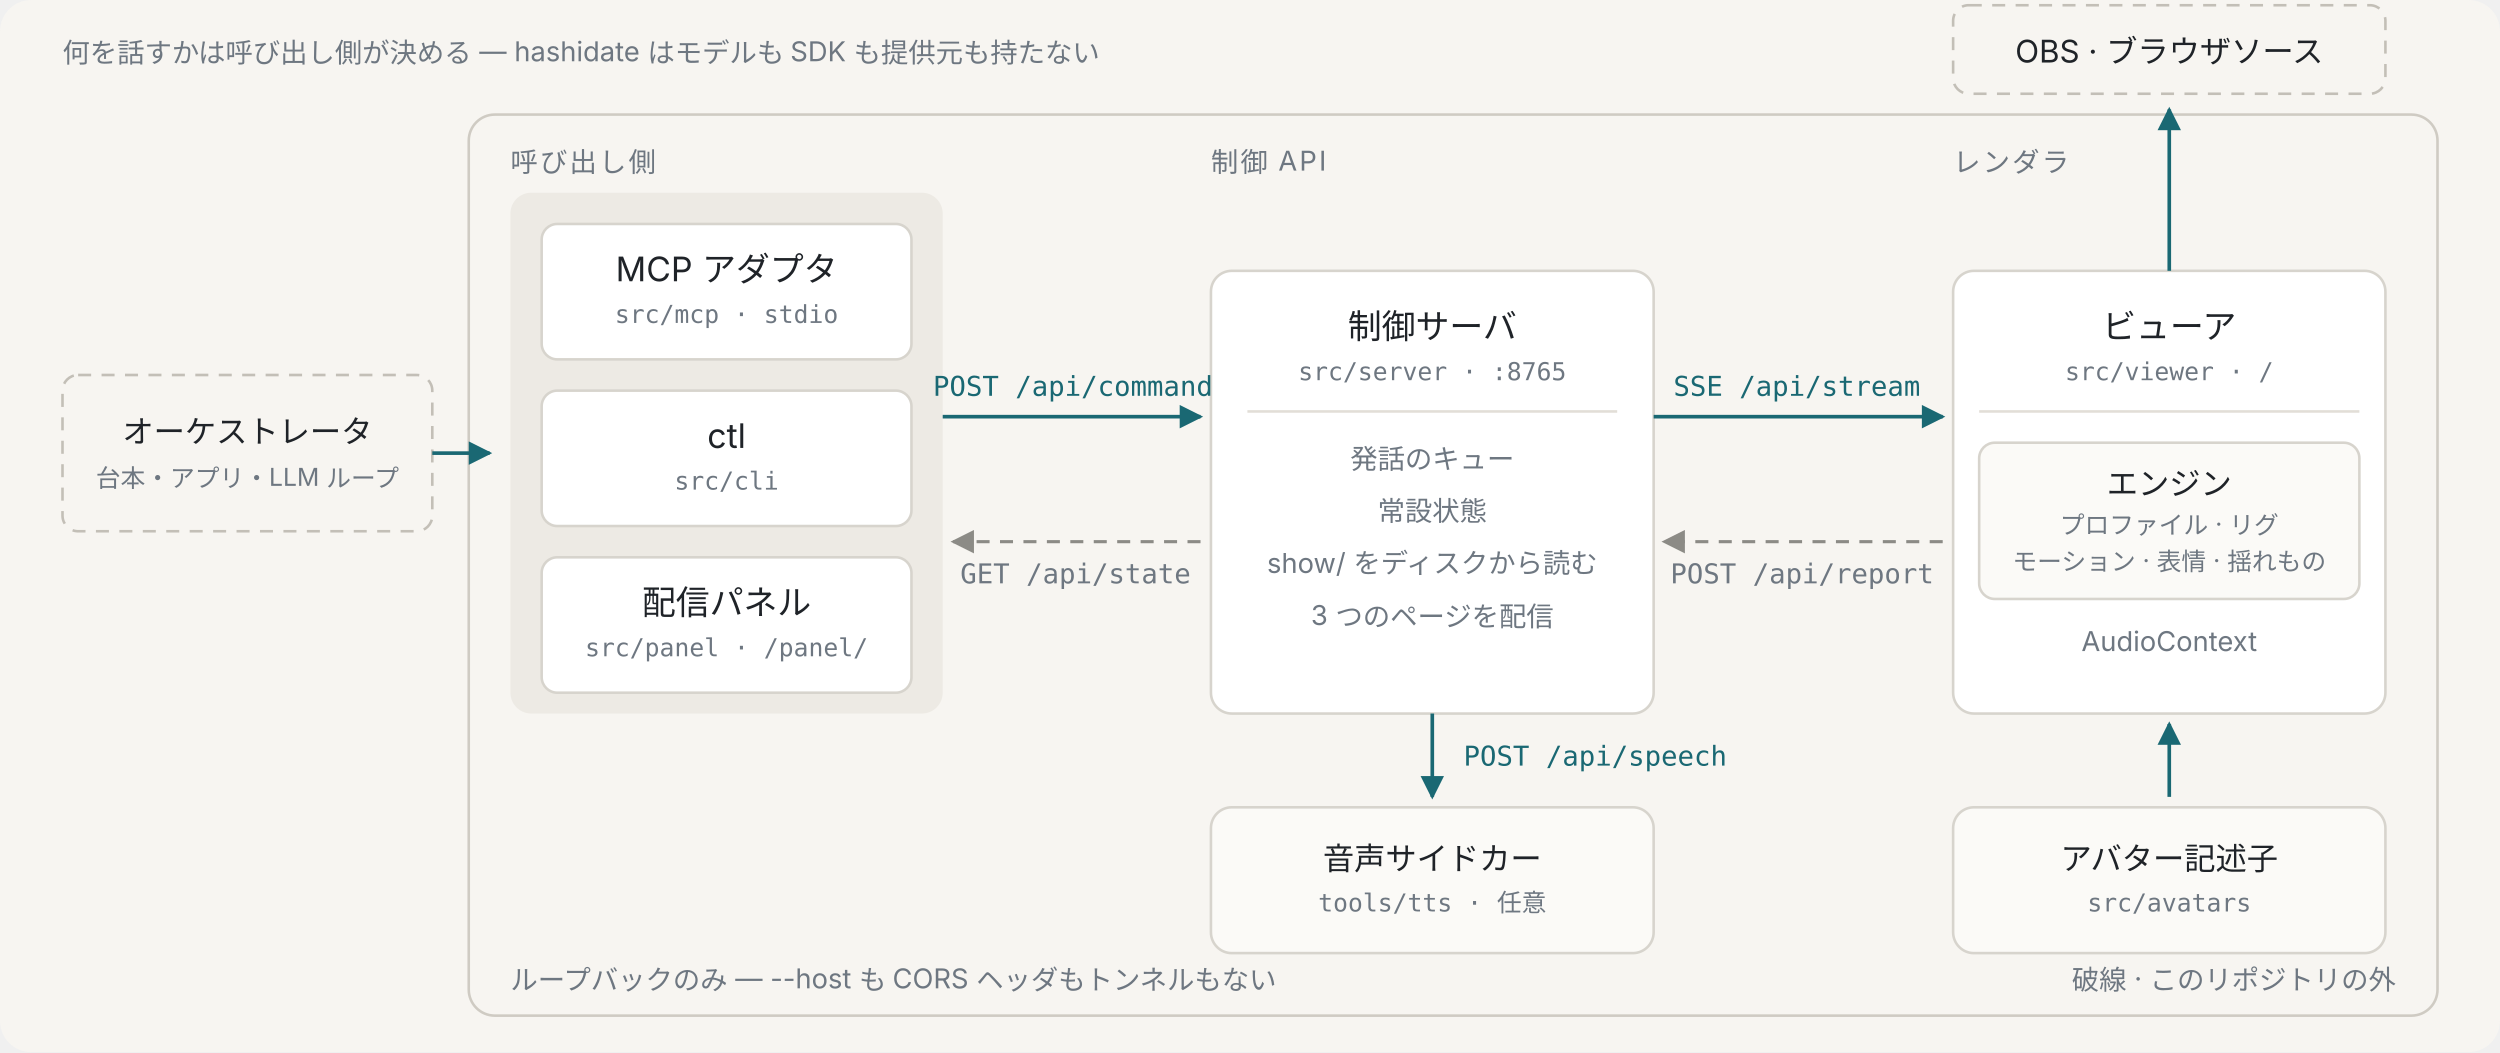
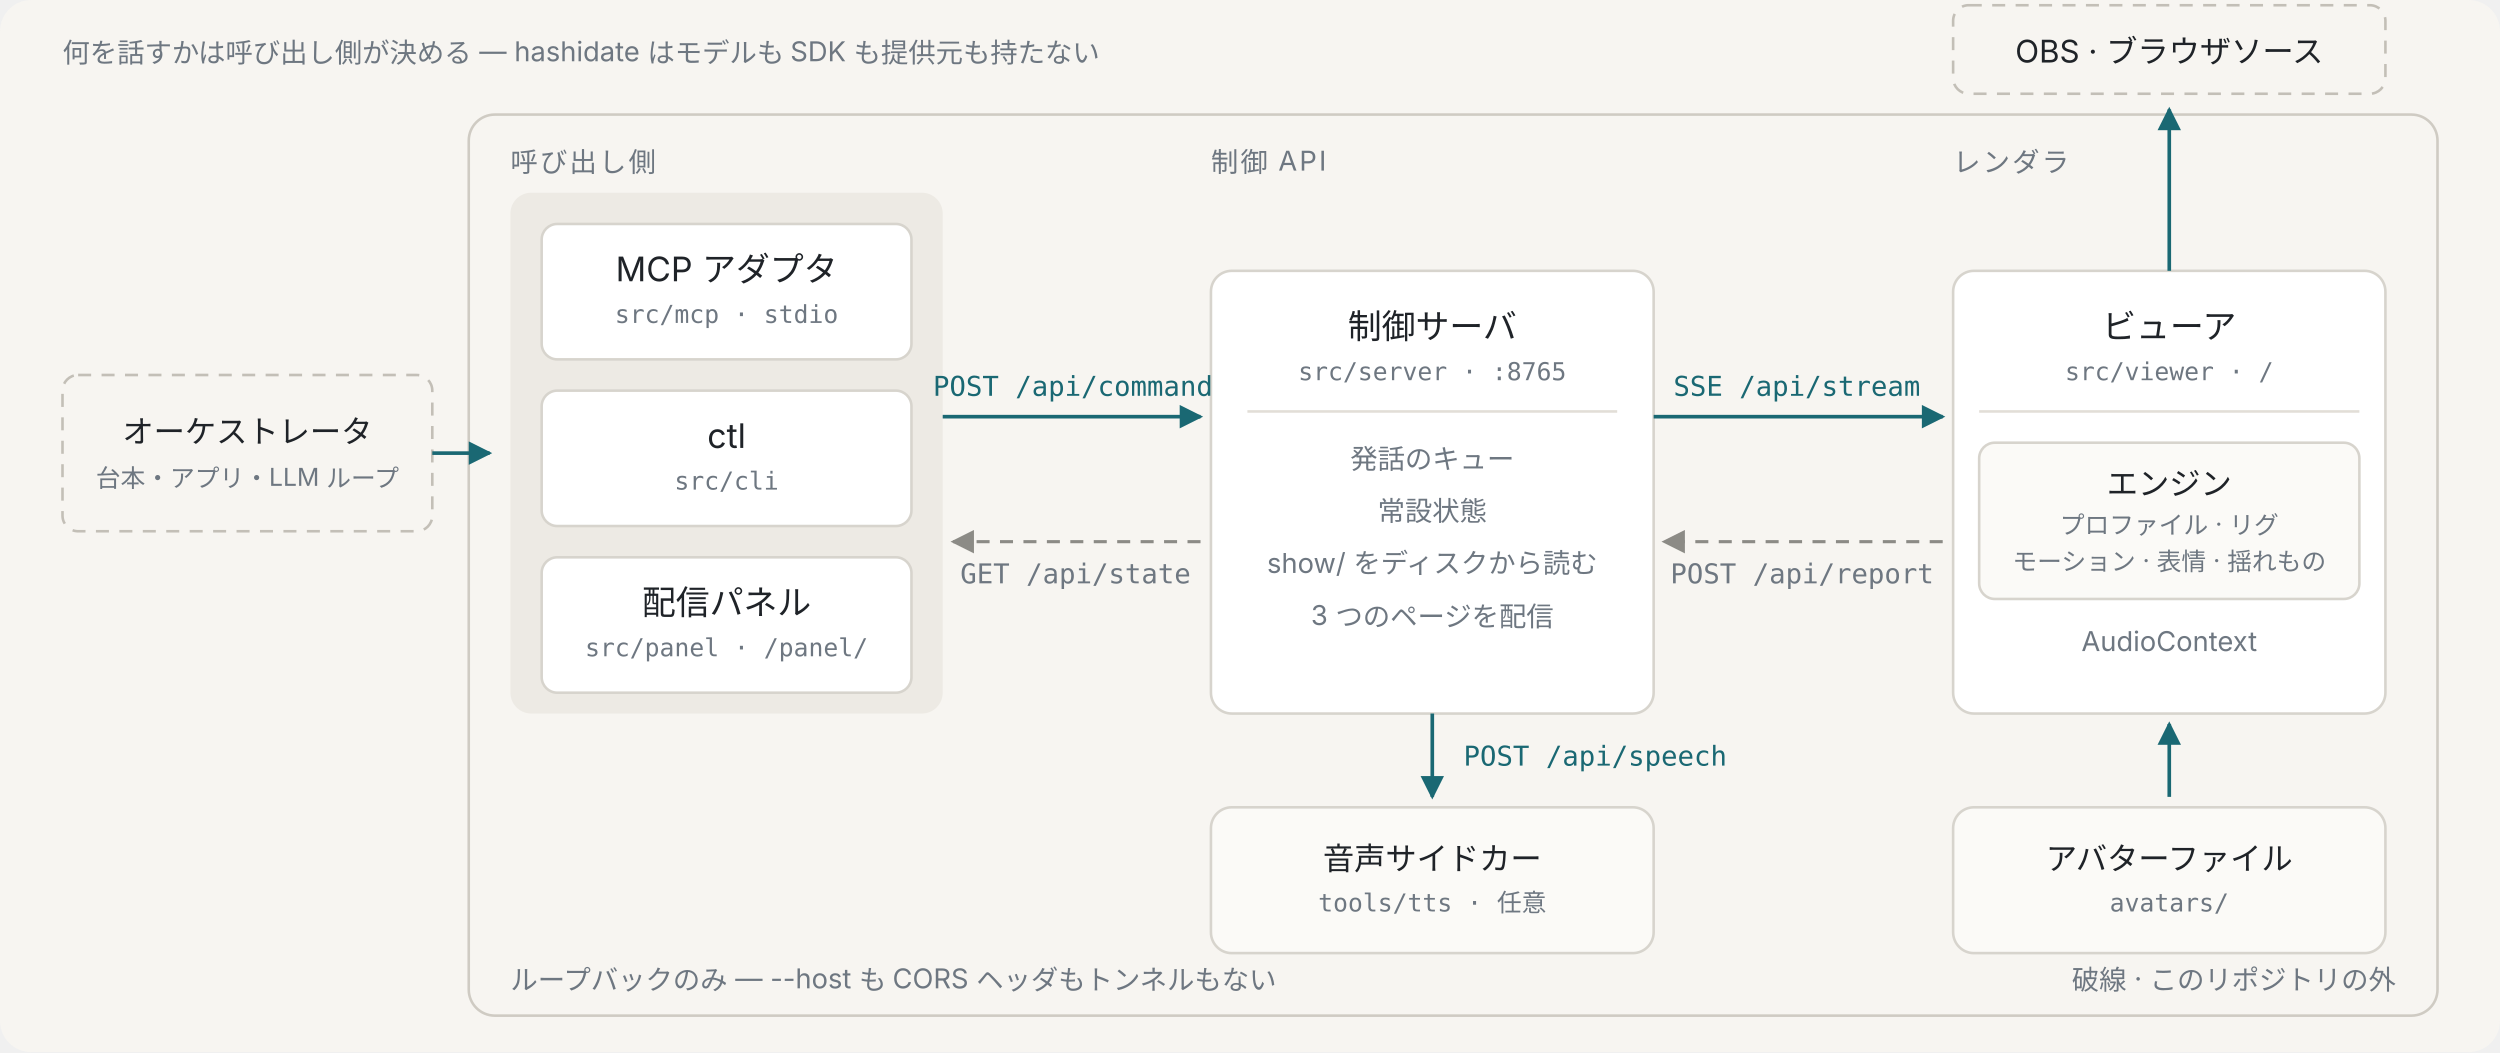
<svg xmlns="http://www.w3.org/2000/svg" viewBox="0 0 960 404" width="960" height="404" role="img" aria-labelledby="ttl dsc">
  <style>
    .bg    { fill:#f7f5f1 }
    .frame { fill:none; stroke:#cfcbc3 }
    .grp   { fill:#edeae4 }
    .box   { fill:#ffffff; stroke:#d7d4cd }
    .box2  { fill:#fbfaf7; stroke:#d7d4cd }
    .ext   { fill:none; stroke:#c3bfb7; stroke-dasharray:5 4 }
    .rule  { stroke:#e2ded7 }
    .ln    { fill:none; stroke:#1a6873; stroke-width:1.4 }
    .lnb   { fill:none; stroke:#8c8b86; stroke-width:1.2; stroke-dasharray:5 4 }
    .ah    { fill:#1a6873 }
    .ahb   { fill:#8c8b86 }
    text   { font-family:Inter,"Helvetica Neue","Hiragino Sans","Hiragino Kaku Gothic ProN","Yu Gothic UI","Noto Sans JP",Meiryo,Arial,sans-serif; fill:#1f2328 }
    .h     { font-size:13px }
    .h2    { font-size:12px }
    .s     { font-size:10.5px; fill:#6e7781 }
    .xs    { font-size:9.5px; fill:#6e7781 }
    .lbl   { font-size:10.5px; fill:#6e7781; letter-spacing:.08em }
    .mono  { font-family:ui-monospace,SFMono-Regular,Menlo,Consolas,monospace }
    .edg   { font-size:10.5px; fill:#1a6873; font-family:ui-monospace,SFMono-Regular,Menlo,Consolas,monospace }
    .edgb  { font-size:10.5px; fill:#6e7781; font-family:ui-monospace,SFMono-Regular,Menlo,Consolas,monospace }
    @media (prefers-color-scheme: dark) {
      .bg{fill:#0d1117} .frame{stroke:#30363d} .grp{fill:#12171d}
      .box{fill:#161b22;stroke:#30363d} .box2{fill:#12171e;stroke:#30363d}
      .ext{stroke:#3d444d} .rule{stroke:#262c34}
      .ln{stroke:#6fbcc7} .lnb{stroke:#6e7781} .ah{fill:#6fbcc7} .ahb{fill:#6e7781}
      text{fill:#e6edf3} .s{fill:#8b949e} .xs{fill:#8b949e} .lbl{fill:#8b949e}
      .edg{fill:#6fbcc7} .edgb{fill:#8b949e}
    }
  </style>
  <defs>
    <marker id="a" markerUnits="userSpaceOnUse" markerWidth="9" markerHeight="9" refX="8" refY="4.5" orient="auto">
      <path class="ah" d="M0,0 L9,4.5 L0,9 z" />
    </marker>
    <marker id="b" markerUnits="userSpaceOnUse" markerWidth="9" markerHeight="9" refX="8" refY="4.5" orient="auto">
      <path class="ahb" d="M0,0 L9,4.5 L0,9 z" />
    </marker>
  </defs>
  <rect class="bg" x="0" y="0" width="960" height="404" rx="12" />
  <text class="s" x="24" y="24">何を話すかは呼び出し側が決める — hashidate はモデルも SDK も提供元も持たない</text>
  <rect class="ext" x="750" y="2" width="166" height="34" rx="6" />
  <text class="h2" x="833" y="24" text-anchor="middle">OBS · ブラウザソース</text>
  <rect class="ext" x="24" y="144" width="142" height="60" rx="6" />
  <text class="h2" x="95" y="170" text-anchor="middle">オーケストレータ</text>
  <text class="xs" x="95" y="187" text-anchor="middle">台本・アプリ・LLM ループ</text>
  <rect class="frame" x="180" y="44" width="756" height="346" rx="10" />
  <text class="lbl" x="196" y="66">呼び出し側</text>
  <text class="lbl" x="465" y="66">制御 API</text>
  <text class="lbl" x="750" y="66">レンダラ</text>
  <rect class="grp" x="196" y="74" width="166" height="200" rx="8" />
  <rect class="box" x="208" y="86" width="142" height="52" rx="6" />
  <text class="h" x="279" y="108" text-anchor="middle">MCP アダプタ</text>
  <text class="xs mono" x="279" y="124" text-anchor="middle">src/mcp · stdio</text>
  <rect class="box" x="208" y="150" width="142" height="52" rx="6" />
  <text class="h" x="279" y="172" text-anchor="middle">ctl</text>
  <text class="xs mono" x="279" y="188" text-anchor="middle">src/cli</text>
  <rect class="box" x="208" y="214" width="142" height="52" rx="6" />
  <text class="h" x="279" y="236" text-anchor="middle">配信パネル</text>
  <text class="xs mono" x="279" y="252" text-anchor="middle">src/panel · /panel/</text>
  <rect class="box" x="465" y="104" width="170" height="170" rx="8" />
  <text class="h" x="550" y="130" text-anchor="middle">制御サーバ</text>
  <text class="xs mono" x="550" y="146" text-anchor="middle">src/server · :8765</text>
  <line class="rule" x1="479" y1="158" x2="621" y2="158" />
  <text class="s" x="550" y="180" text-anchor="middle">発話のキュー</text>
  <text class="s" x="550" y="200" text-anchor="middle">常設状態</text>
  <text class="s" x="550" y="220" text-anchor="middle">show/ をディスクから読む</text>
  <text class="s" x="550" y="240" text-anchor="middle">3 つのページを配信</text>
  <rect class="box" x="750" y="104" width="166" height="170" rx="8" />
  <text class="h" x="833" y="130" text-anchor="middle">ビューア</text>
  <text class="xs mono" x="833" y="146" text-anchor="middle">src/viewer · /</text>
  <line class="rule" x1="760" y1="158" x2="906" y2="158" />
  <rect class="box2" x="760" y="170" width="146" height="60" rx="6" />
  <text class="h2" x="833" y="190" text-anchor="middle">エンジン</text>
  <text class="xs" x="833" y="205" text-anchor="middle">プロファイル · リグ</text>
  <text class="xs" x="833" y="219" text-anchor="middle">モーション · 表情 · 揺れもの</text>
  <text class="s" x="833" y="250" text-anchor="middle">AudioContext</text>
  <rect class="box2" x="465" y="310" width="170" height="56" rx="8" />
  <text class="h2" x="550" y="334" text-anchor="middle">音声サイドカー</text>
  <text class="xs mono" x="550" y="350" text-anchor="middle">tools/tts · 任意</text>
  <rect class="box2" x="750" y="310" width="166" height="56" rx="8" />
-   <text class="h2" x="833" y="334" text-anchor="middle">アバター記述子</text>
-   <text class="xs mono" x="833" y="350" text-anchor="middle">src/avatars</text>
+   <text class="h2" x="833" y="334" text-anchor="middle">アバターファイル</text>
+   <text class="xs mono" x="833" y="350" text-anchor="middle">avatars/</text>
  <path class="ln" d="M833,104 L833,42" marker-end="url(#a)" />
  <path class="ln" d="M166,174 L188,174" marker-end="url(#a)" />
  <path class="ln" d="M362,160 L461,160" marker-end="url(#a)" />
  <text class="edg" x="412" y="152" text-anchor="middle">POST /api/command</text>
  <path class="lnb" d="M461,208 L366,208" marker-end="url(#b)" />
  <text class="edgb" x="413" y="224" text-anchor="middle">GET /api/state</text>
  <path class="ln" d="M635,160 L746,160" marker-end="url(#a)" />
  <text class="edg" x="690" y="152" text-anchor="middle">SSE /api/stream</text>
  <path class="lnb" d="M746,208 L639,208" marker-end="url(#b)" />
  <text class="edgb" x="692" y="224" text-anchor="middle">POST /api/report</text>
  <path class="ln" d="M550,274 L550,306" marker-end="url(#a)" />
  <text class="edg" x="562" y="294">POST /api/speech</text>
  <path class="ln" d="M833,306 L833,278" marker-end="url(#a)" />
  <text class="s" x="196" y="380">ループバックのみ — --host も CORS ヘッダもトンネルもない</text>
  <text class="s" x="920" y="380" text-anchor="end">破線 · このリポジトリの外</text>
</svg>
